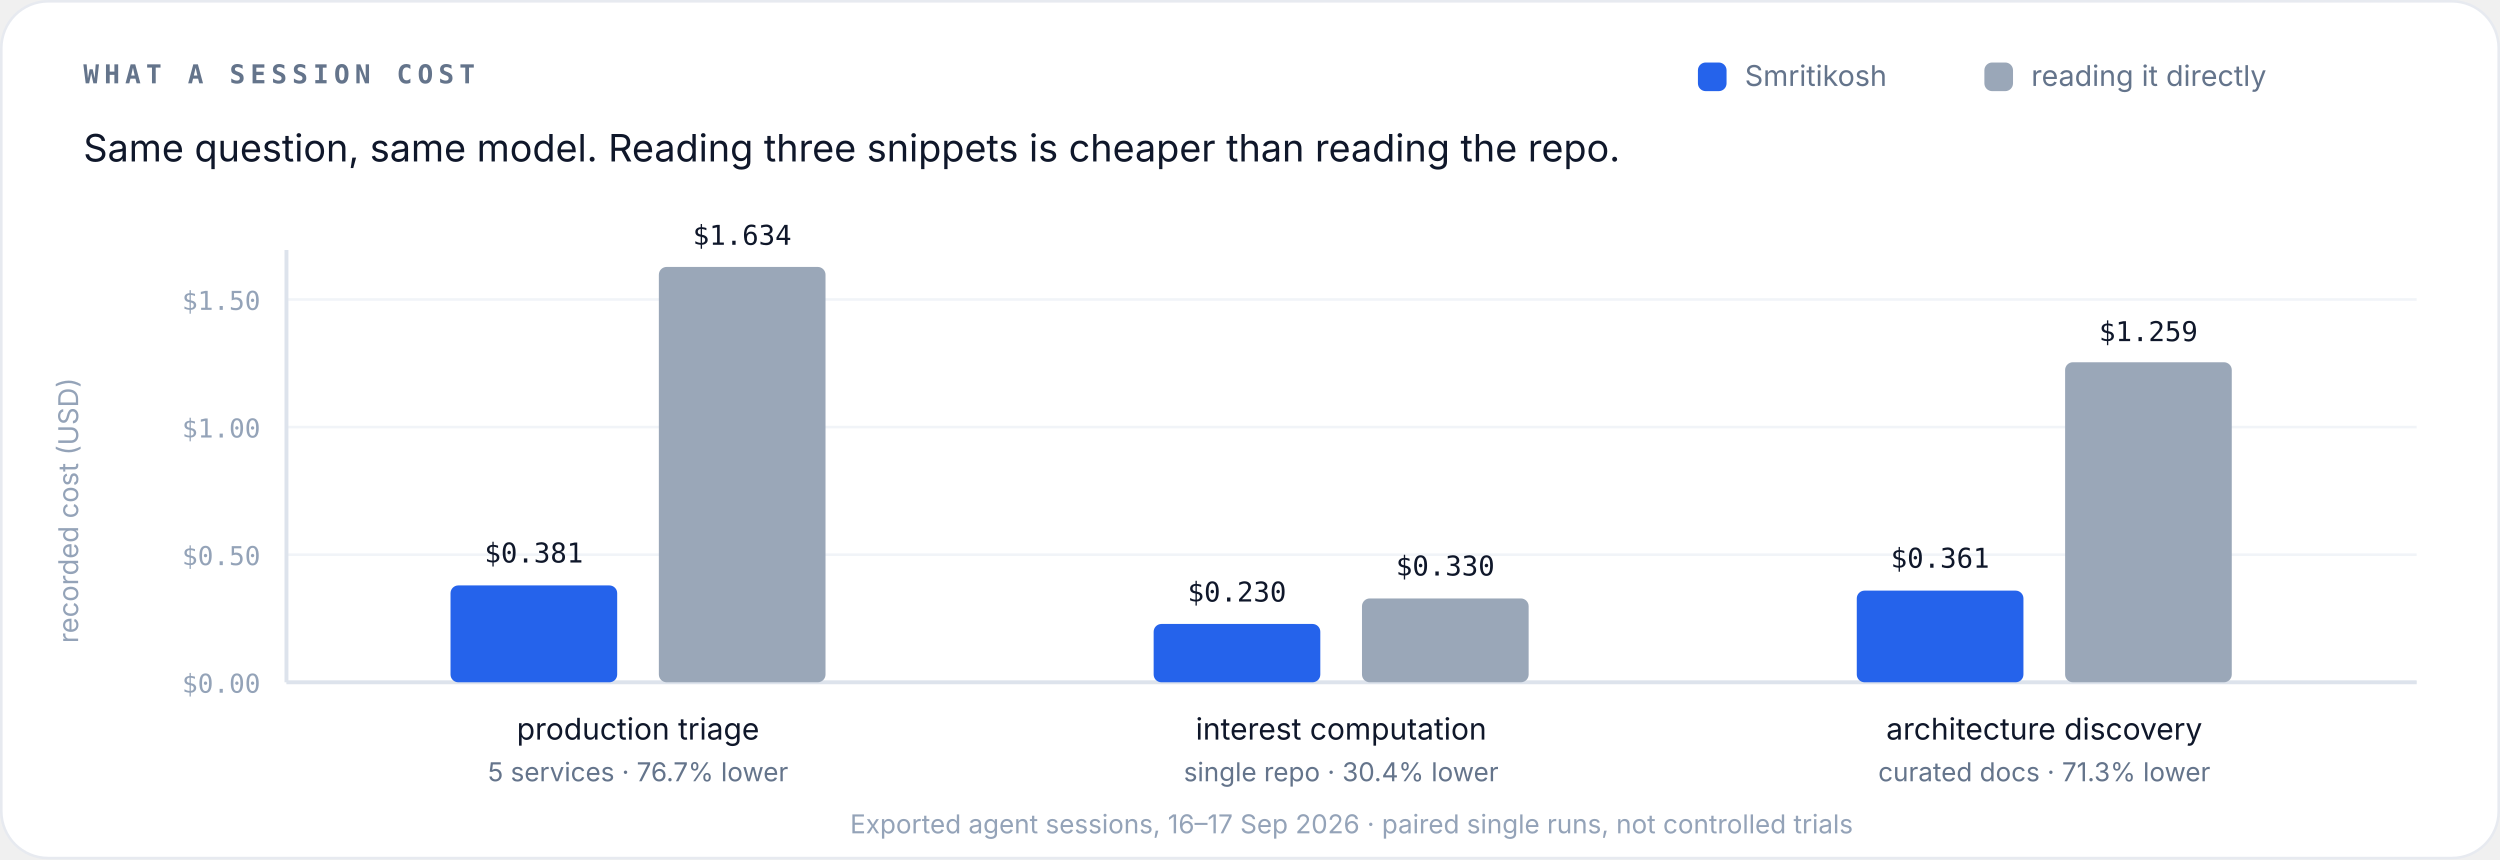
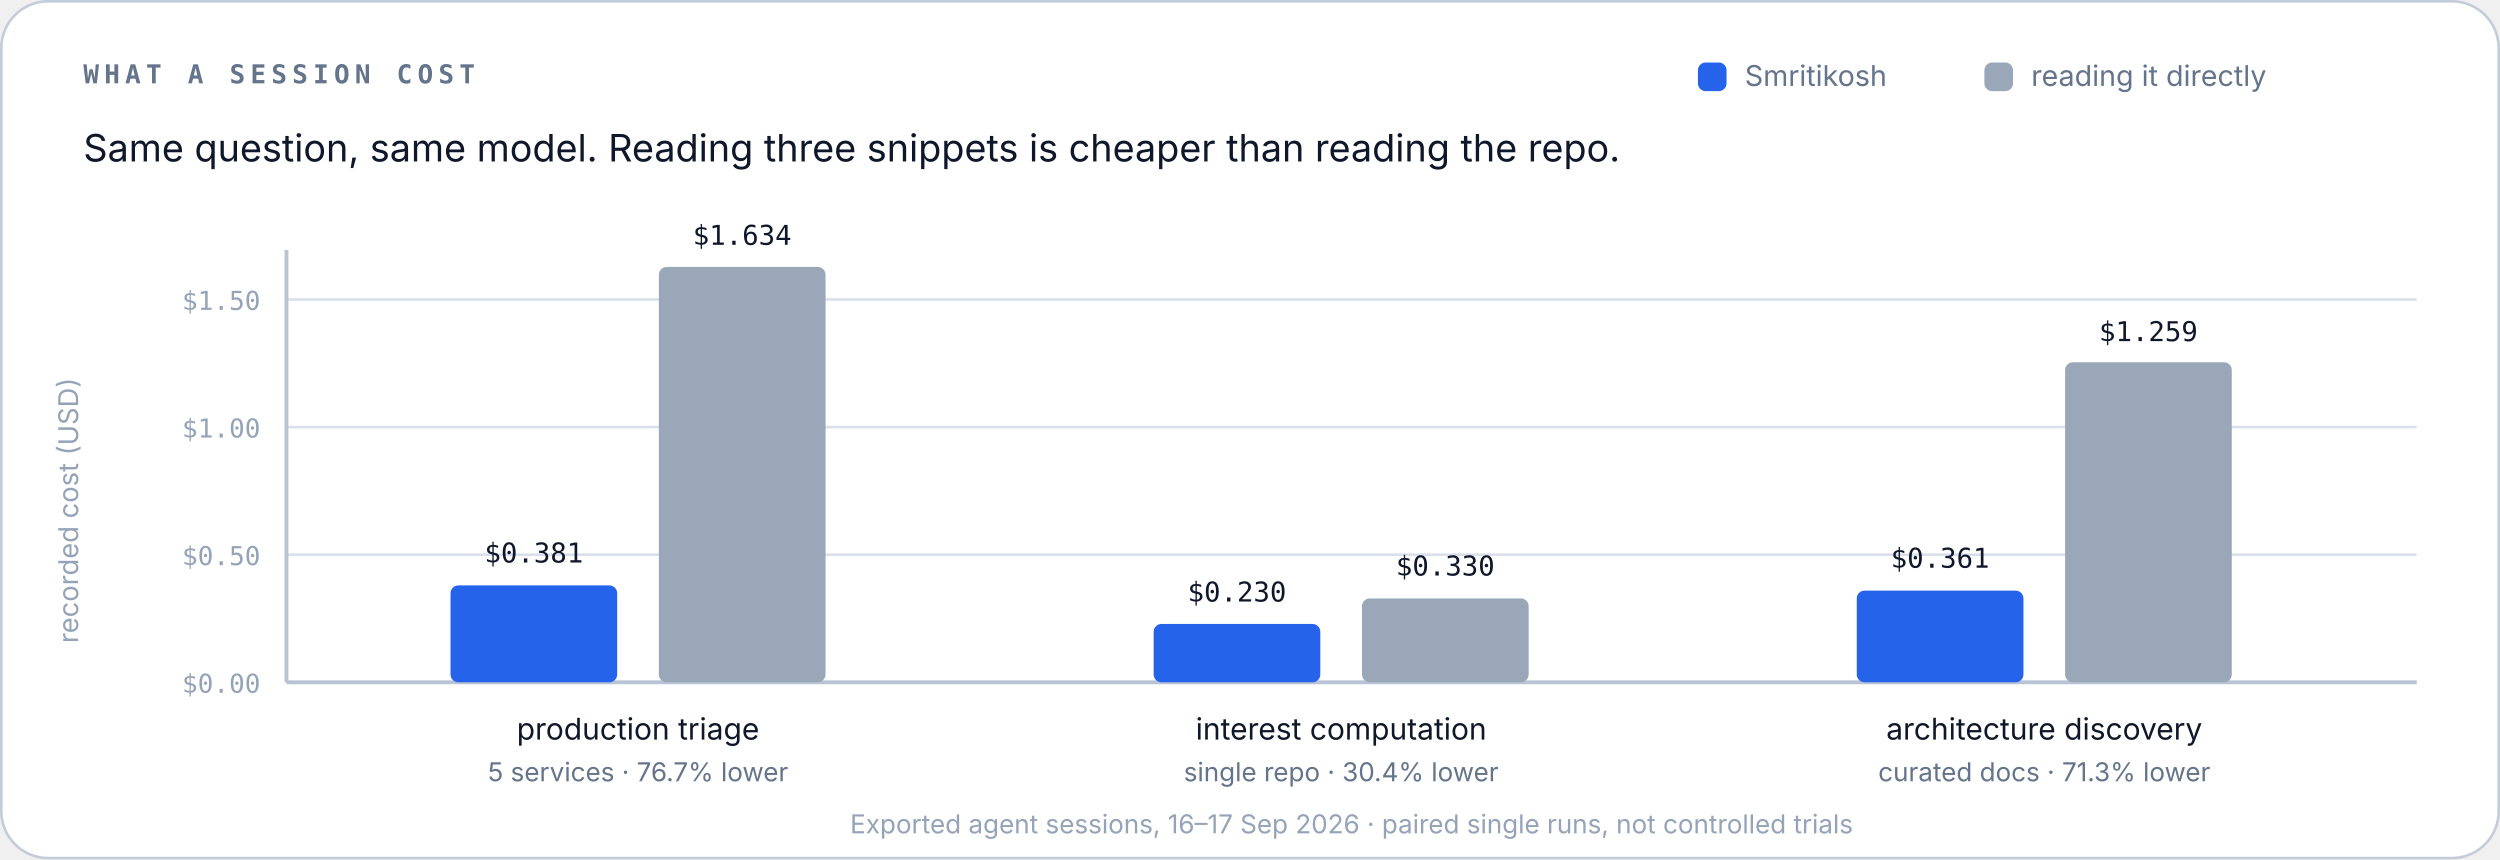
<svg xmlns="http://www.w3.org/2000/svg" viewBox="0 0 960 330" width="960" height="330" role="img" aria-label="Recorded session cost in US dollars for three paired benchmark tasks. Production triage cost 0.381 dollars with Smritikosh against 1.634 with direct exploration, interest computation 0.230 against 0.330, and architecture discovery 0.361 against 1.259. Lower is better.">
  <defs>
    <style>
      .sans{font-family:Inter,-apple-system,BlinkMacSystemFont,"Segoe UI",Roboto,Helvetica,Arial,sans-serif}
      .mono{font-family:"JetBrains Mono",ui-monospace,SFMono-Regular,Menlo,Consolas,monospace}
      .cap{font-size:10px;letter-spacing:.2em;font-weight:700}
      .ink{fill:#0F172A}
      .mut{fill:#64748B}
      .faint{fill:#94A3B8}

      .bar { transform-box:fill-box; transform-origin:bottom;
             animation: bk-grow 1.1s cubic-bezier(.2,.7,.3,1) both; }
      @keyframes bk-grow { from { transform:scaleY(0) } to { transform:scaleY(1) } }

      .val { animation: bk-in .5s ease-out .7s both; }
      @keyframes bk-in { from { opacity:0 } to { opacity:1 } }

      @media (prefers-reduced-motion: reduce) {
        .bar,.val { animation:none; transform:none; opacity:1 }
      }
    </style>
  </defs>
-   <rect x="0.5" y="0.5" width="959" height="329" rx="18" fill="#FFFFFF" stroke="#E7EAF0" />
+   <rect x="0.5" y="0.5" width="959" height="329" rx="18" fill="#FFFFFF" stroke="#C3CCD9" />
  <text class="mono cap" x="32" y="32" fill="#64748B">WHAT A SESSION COST</text>
  <text class="sans ink" x="32" y="62" font-size="14.5">Same question, same model. Reading three snippets is cheaper than reading the repo.</text>
  <rect x="652" y="24" width="11" height="11" rx="3" fill="#2563EB" />
  <text class="sans mut" x="670" y="33" font-size="11">Smritikosh</text>
  <rect x="762" y="24" width="11" height="11" rx="3" fill="#9AA7B8" />
  <text class="sans mut" x="780" y="33" font-size="11">reading it directly</text>
  <text class="sans faint" x="30" y="196" font-size="10.5" transform="rotate(-90 30 196)" text-anchor="middle">recorded cost (USD)</text>
-   <g stroke="#F1F4F8" stroke-width="1">
+   <g stroke="#D9E0E9" stroke-width="1">
    <line x1="110" y1="262" x2="928" y2="262" />
    <line x1="110" y1="213" x2="928" y2="213" />
    <line x1="110" y1="164" x2="928" y2="164" />
    <line x1="110" y1="115" x2="928" y2="115" />
  </g>
  <g class="mono faint" font-size="10" text-anchor="end">
    <text x="100" y="266">$0.00</text>
    <text x="100" y="217">$0.50</text>
    <text x="100" y="168">$1.00</text>
    <text x="100" y="119">$1.50</text>
  </g>
-   <g stroke="#DDE3EC" stroke-width="1.5">
+   <g stroke="#B8C4D5" stroke-width="1.5">
    <line x1="110" y1="96" x2="110" y2="262" />
    <line x1="110" y1="262" x2="928" y2="262" />
  </g>
  <rect class="bar" x="173" y="224.8" width="64" height="37.2" rx="3" fill="#2563EB" />
  <rect class="bar" x="253" y="102.5" width="64" height="159.5" rx="3" fill="#9AA7B8" style="animation-delay:.12s" />
  <text class="mono ink val" x="205" y="216" font-size="10.5" text-anchor="middle">$0.381</text>
  <text class="mono ink val" x="285" y="94" font-size="10.5" text-anchor="middle" style="animation-delay:.8s">$1.634</text>
  <text class="sans ink" x="245" y="284" font-size="11.5" text-anchor="middle">production triage</text>
  <text class="sans mut" x="245" y="300" font-size="10" text-anchor="middle">5 services · 76.7% lower</text>
  <rect class="bar" x="443" y="239.6" width="64" height="22.4" rx="3" fill="#2563EB" style="animation-delay:.24s" />
  <rect class="bar" x="523" y="229.8" width="64" height="32.2" rx="3" fill="#9AA7B8" style="animation-delay:.36s" />
  <text class="mono ink val" x="475" y="231" font-size="10.5" text-anchor="middle" style="animation-delay:.85s">$0.230</text>
  <text class="mono ink val" x="555" y="221" font-size="10.5" text-anchor="middle" style="animation-delay:.9s">$0.330</text>
  <text class="sans ink" x="515" y="284" font-size="11.5" text-anchor="middle">interest computation</text>
  <text class="sans mut" x="515" y="300" font-size="10" text-anchor="middle">single repo · 30.4% lower</text>
  <rect class="bar" x="713" y="226.8" width="64" height="35.2" rx="3" fill="#2563EB" style="animation-delay:.48s" />
  <rect class="bar" x="793" y="139.1" width="64" height="122.9" rx="3" fill="#9AA7B8" style="animation-delay:.6s" />
  <text class="mono ink val" x="745" y="218" font-size="10.5" text-anchor="middle" style="animation-delay:.95s">$0.361</text>
  <text class="mono ink val" x="825" y="131" font-size="10.5" text-anchor="middle" style="animation-delay:1s">$1.259</text>
  <text class="sans ink" x="785" y="284" font-size="11.5" text-anchor="middle">architecture discovery</text>
  <text class="sans mut" x="785" y="300" font-size="10" text-anchor="middle">curated docs · 71.3% lower</text>
  <text class="sans faint" x="519" y="320" font-size="10" text-anchor="middle">Exported agent sessions, 16–17 Sep 2026 · paired single runs, not controlled trials</text>
</svg>
